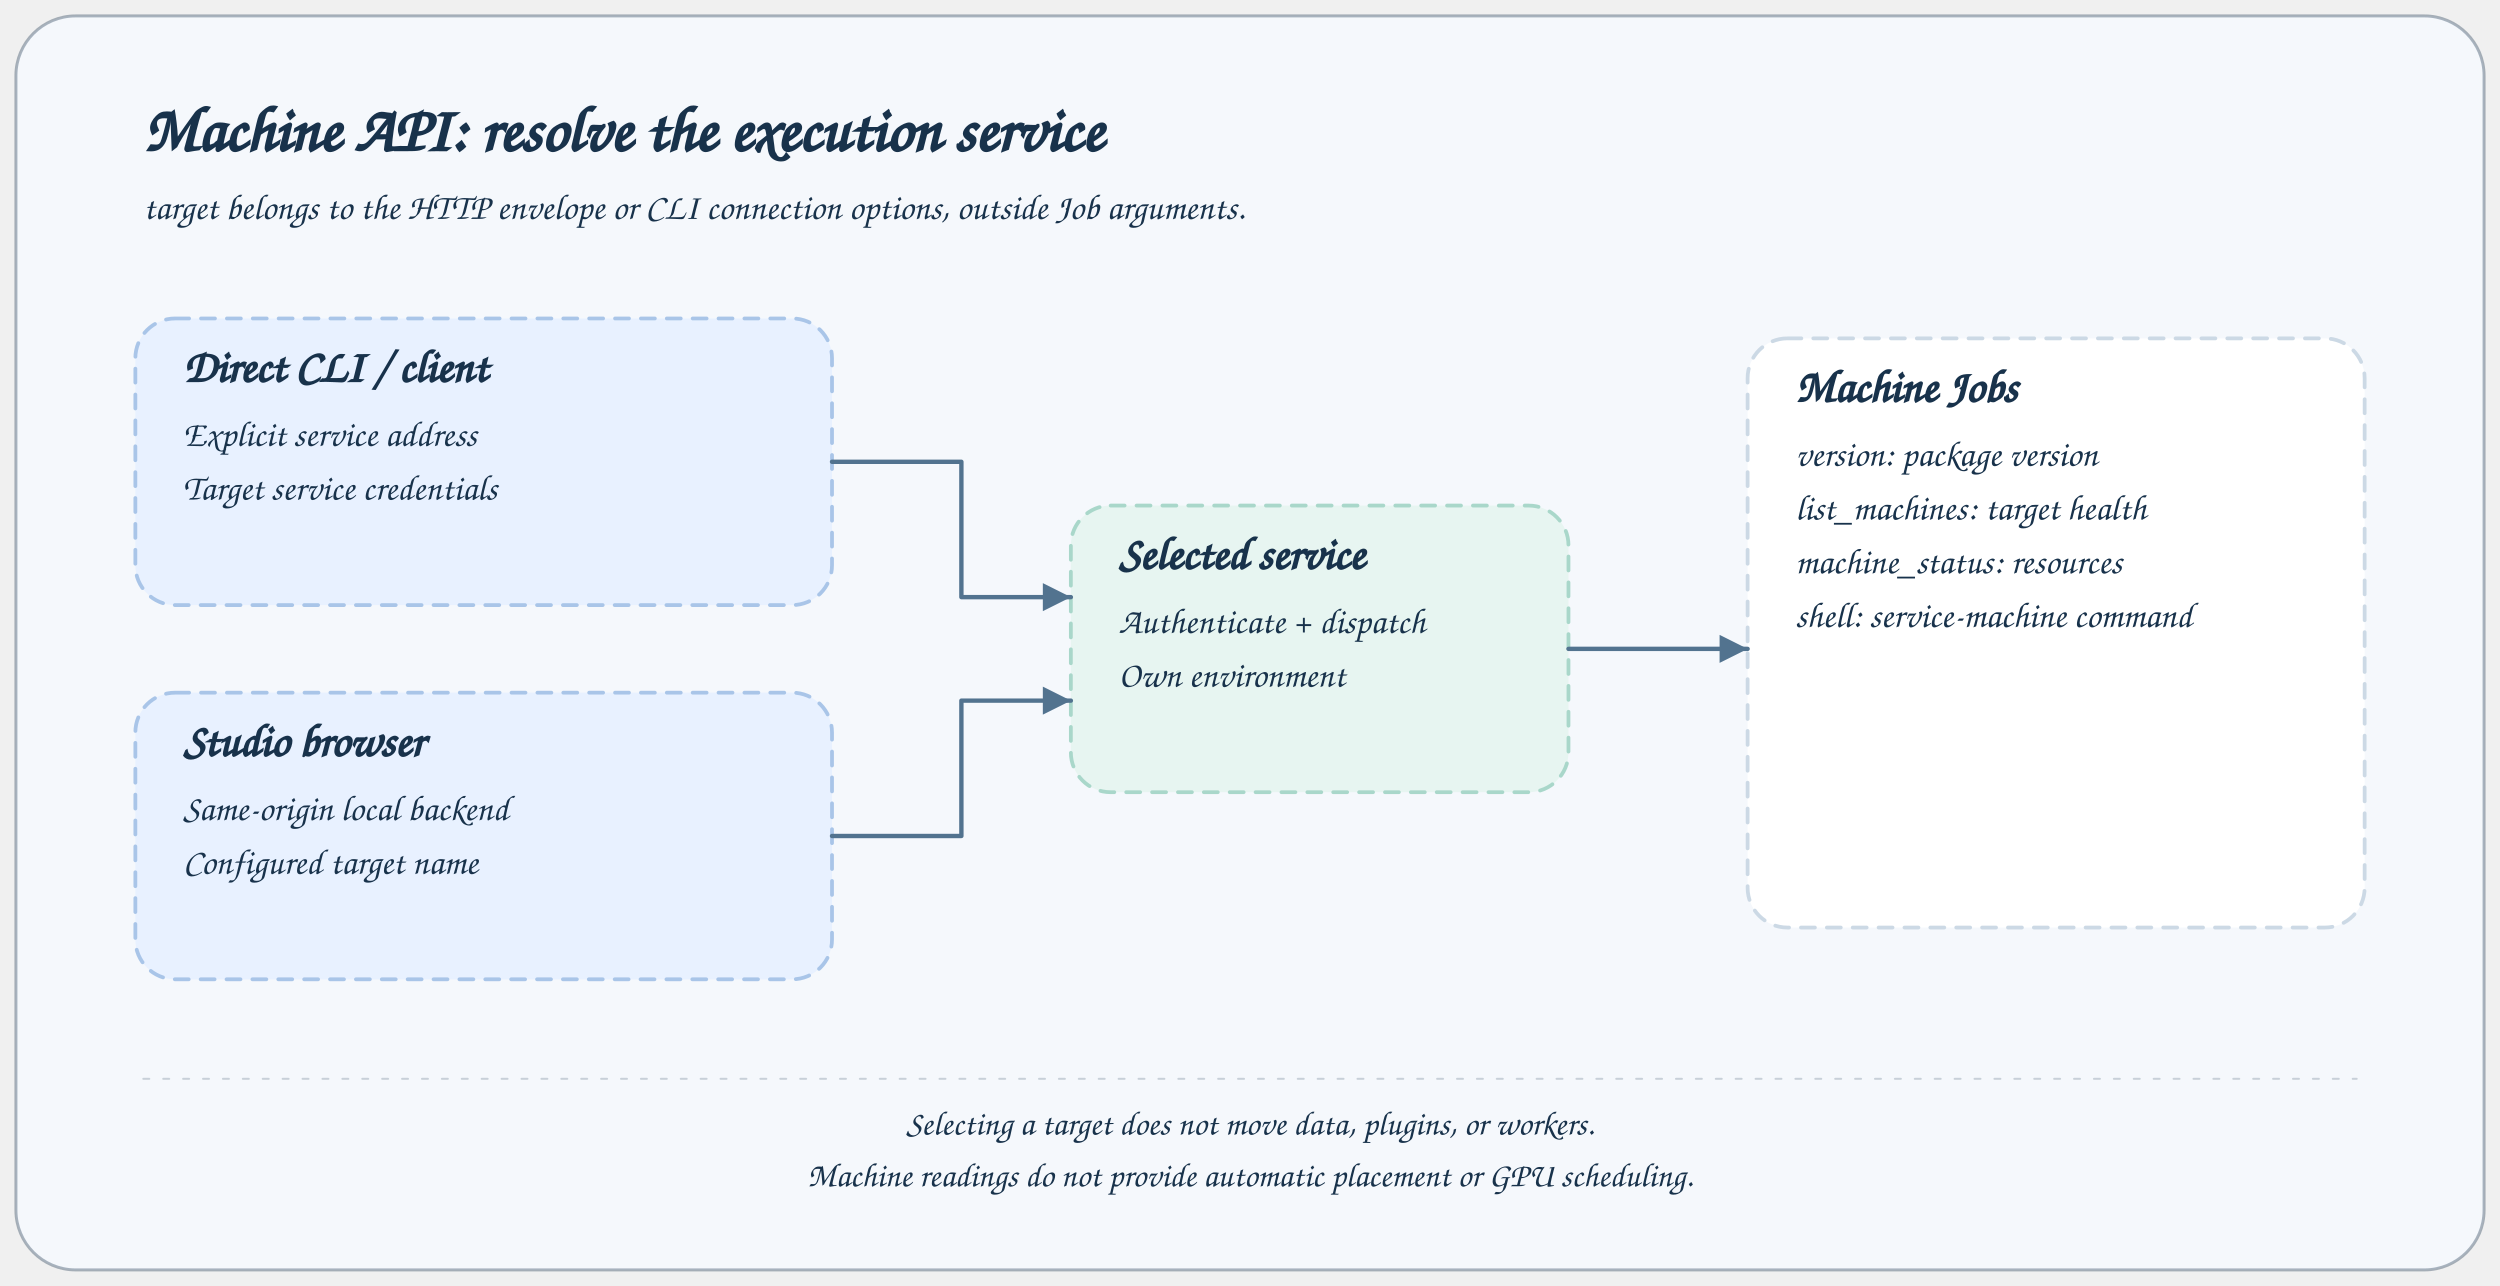
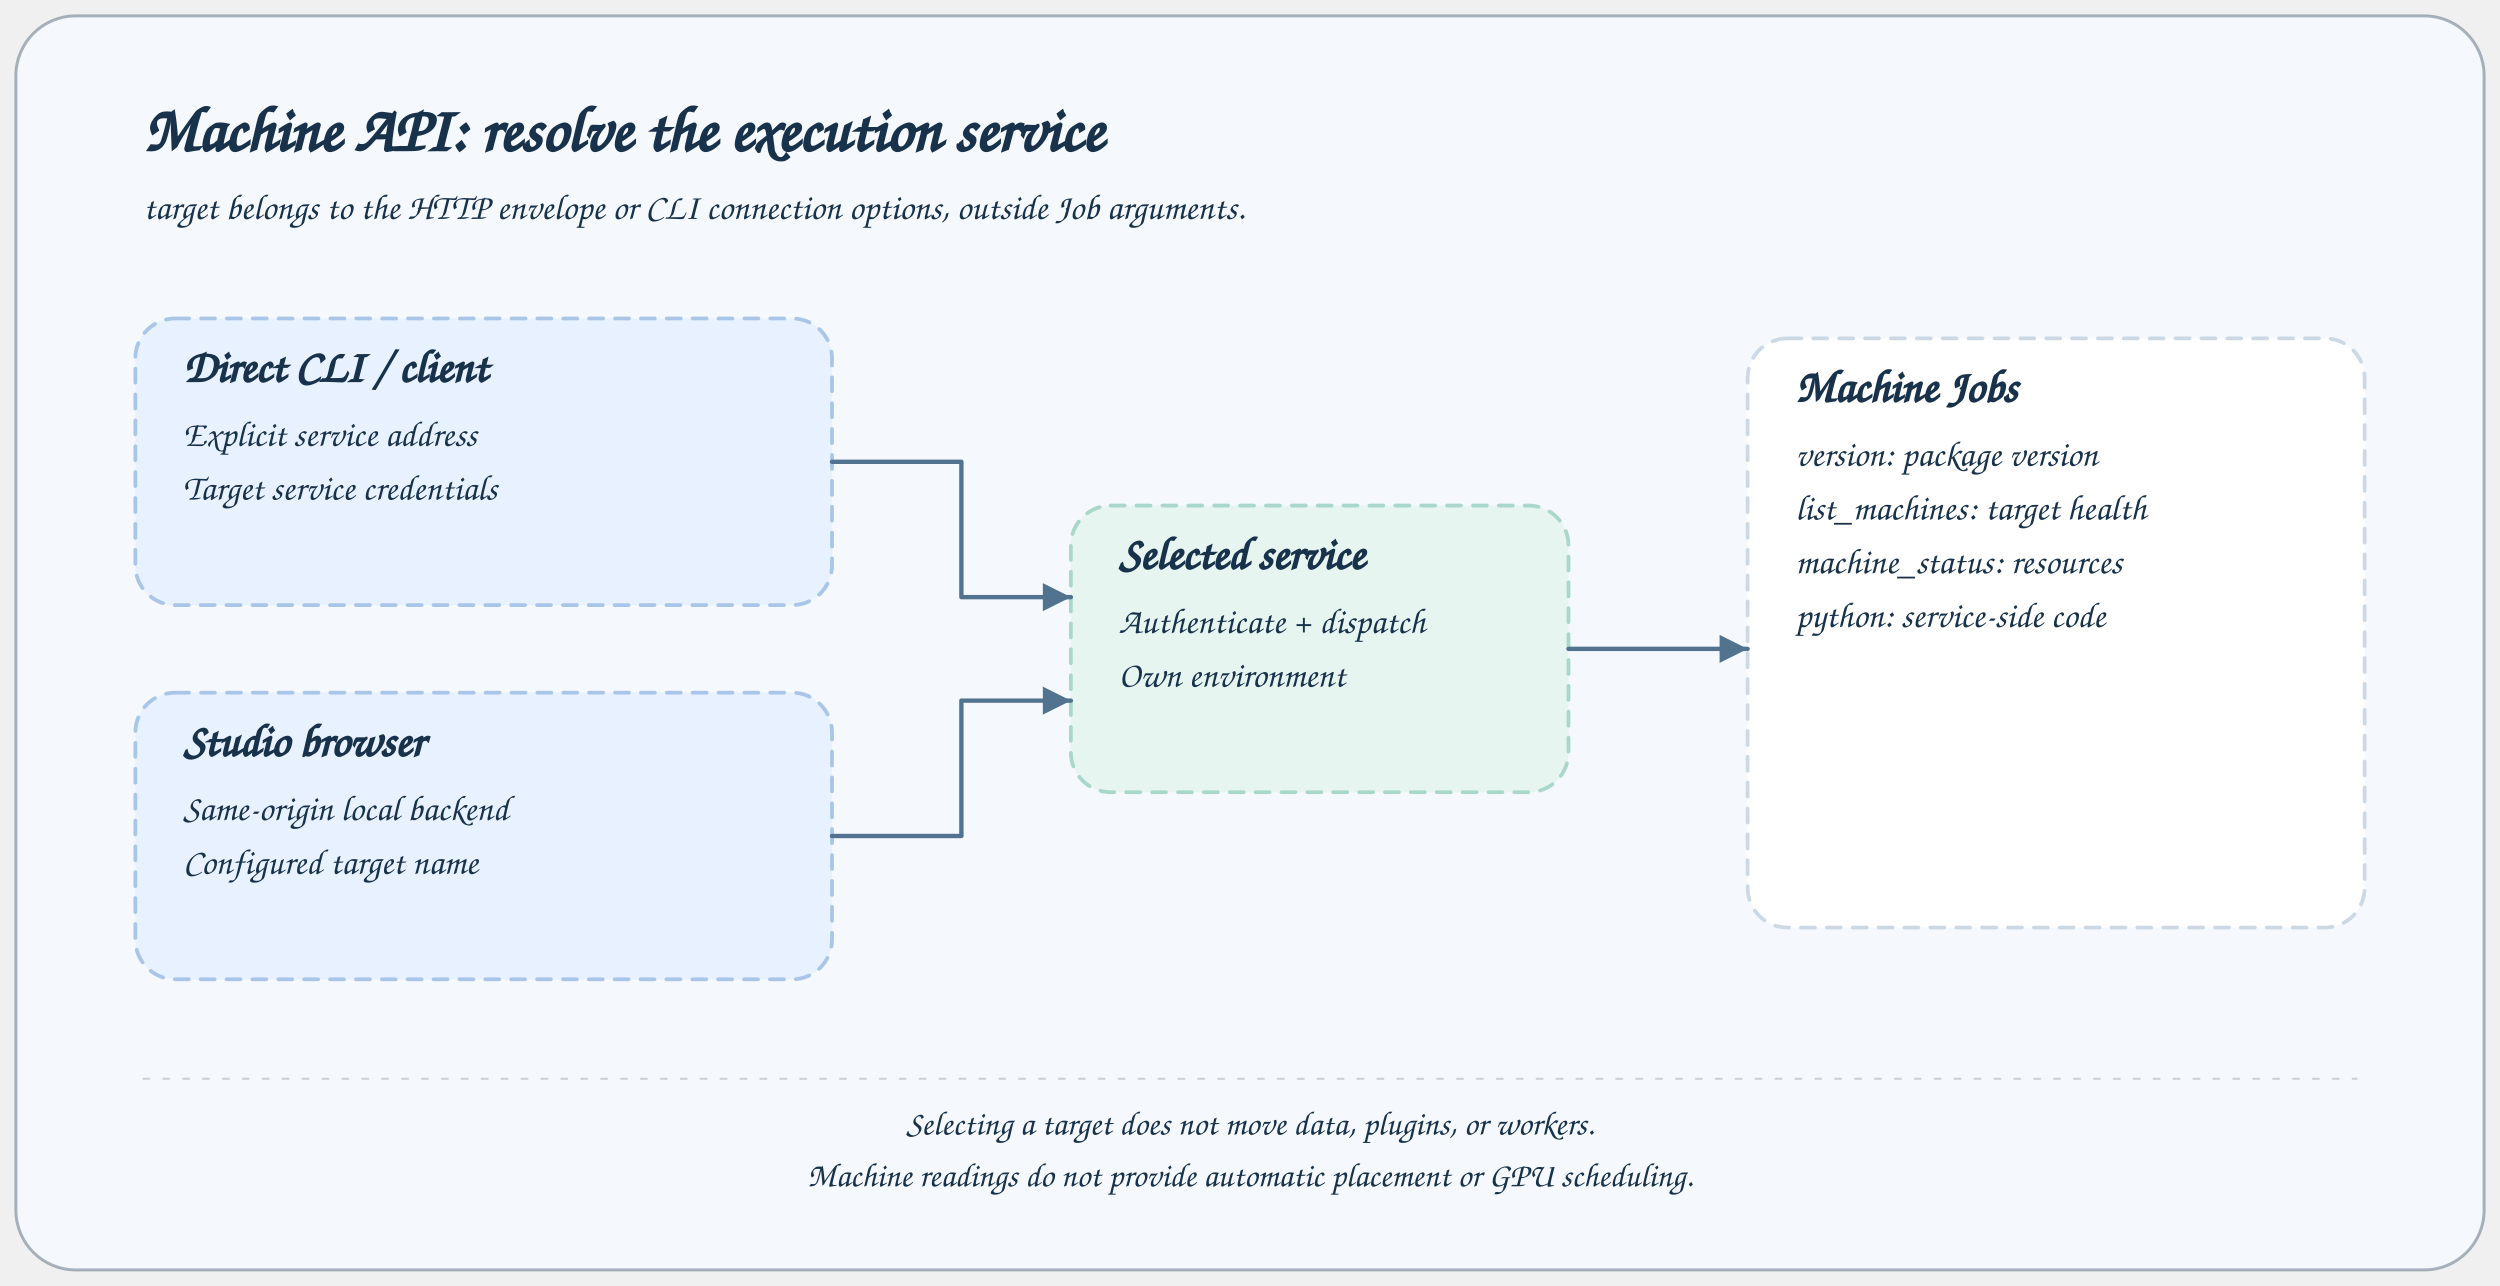
<svg xmlns="http://www.w3.org/2000/svg" width="1256" height="646" viewBox="0 0 1256 646" role="img" aria-labelledby="title desc">
  <defs>
    <marker id="arrow" viewBox="0 0 10 10" refX="9" refY="5" markerWidth="8" markerHeight="8" orient="auto-start-reverse">
      <path d="M 1 1 L 9 5 L 1 9 Z" fill="#52738f" />
    </marker>
  </defs>
  <rect x="8" y="8" width="1240.0" height="630.0" rx="30" fill="#f5f8fc" stroke="#18324b" stroke-width="1.5" stroke-linejoin="round" stroke-opacity="0.35" />
  <g transform="translate(28 28)" font-family="'Comic Sans MS', 'Chalkboard SE', 'Comic Neue', cursive" data-diagram-content="true">
    <g font-family="'Comic Sans MS', 'Chalkboard SE', 'Comic Neue', cursive" fill="#18324b">
      <text x="44" y="48" font-size="32" font-weight="700" text-anchor="start">Machine API: resolve the execution service</text>
      <text x="44" y="82" font-size="18" font-weight="400" text-anchor="start" fill="#18324b">target belongs to the HTTP envelope or CLI connection options, outside Job arguments.</text>
      <rect x="40" y="132" width="350" height="144" rx="20" fill="#e8f1ff" stroke="#a9c5e8" stroke-width="1.9" stroke-dasharray="7 6" stroke-linecap="round" />
      <text x="64.0" y="164" font-size="23" font-weight="700" text-anchor="start">Direct CLI / client</text>
      <text x="64.0" y="196" font-size="18" font-weight="400" text-anchor="start">Explicit service address</text>
      <text x="64.0" y="223" font-size="18" font-weight="400" text-anchor="start">Target service credentials</text>
      <rect x="40" y="320" width="350" height="144" rx="20" fill="#e8f1ff" stroke="#a9c5e8" stroke-width="1.9" stroke-dasharray="7 6" stroke-linecap="round" />
      <text x="64.0" y="352" font-size="23" font-weight="700" text-anchor="start">Studio browser</text>
      <text x="64.0" y="384" font-size="18" font-weight="400" text-anchor="start">Same-origin local backend</text>
      <text x="64.0" y="411" font-size="18" font-weight="400" text-anchor="start">Configured target name</text>
      <rect x="510" y="226" width="250" height="144" rx="20" fill="#e7f5f1" stroke="#a9d7ca" stroke-width="1.9" stroke-dasharray="7 6" stroke-linecap="round" />
      <text x="534.0" y="258" font-size="23" font-weight="700" text-anchor="start">Selected service</text>
      <text x="534.0" y="290" font-size="18" font-weight="400" text-anchor="start">Authenticate + dispatch</text>
      <text x="534.0" y="317" font-size="18" font-weight="400" text-anchor="start">Own environment</text>
      <path d="M 390 204 H 455 V 272 H 510" fill="none" stroke="#52738f" stroke-width="2.2" marker-end="url(#arrow)" stroke-linecap="round" stroke-linejoin="round" />
      <path d="M 390 392 H 455 V 324 H 510" fill="none" stroke="#52738f" stroke-width="2.2" marker-end="url(#arrow)" stroke-linecap="round" stroke-linejoin="round" />
      <rect x="850" y="142" width="310" height="296" rx="20" fill="#ffffff" stroke="#ccd9e5" stroke-width="1.9" stroke-dasharray="7 6" stroke-linecap="round" />
      <text x="874.0" y="174" font-size="23" font-weight="700" text-anchor="start">Machine Jobs</text>
      <text x="874.0" y="206" font-size="18" font-weight="400" text-anchor="start">version: package version</text>
      <text x="874.0" y="233" font-size="18" font-weight="400" text-anchor="start">list_machines: target health</text>
      <text x="874.0" y="260" font-size="18" font-weight="400" text-anchor="start">machine_status: resources</text>
-       <text x="874.0" y="287" font-size="18" font-weight="400" text-anchor="start">shell: service-machine command</text>
+       <text x="874.0" y="287" font-size="18" font-weight="400" text-anchor="start">python: service-side code</text>
      <path d="M 760 298 H 850" fill="none" stroke="#52738f" stroke-width="2.2" marker-end="url(#arrow)" stroke-linecap="round" stroke-linejoin="round" />
      <text x="600.0" y="542" font-size="17" font-weight="400" text-anchor="middle">Selecting a target does not move data, plugins, or workers.</text>
      <text x="600.0" y="568" font-size="17" font-weight="400" text-anchor="middle">Machine readings do not provide automatic placement or GPU scheduling.</text>
    </g>
    <path d="M 44 514 H 1156" fill="none" stroke="#18324b" stroke-opacity="0.2" stroke-width="1" stroke-dasharray="3 7" stroke-linecap="round" />
  </g>
</svg>
